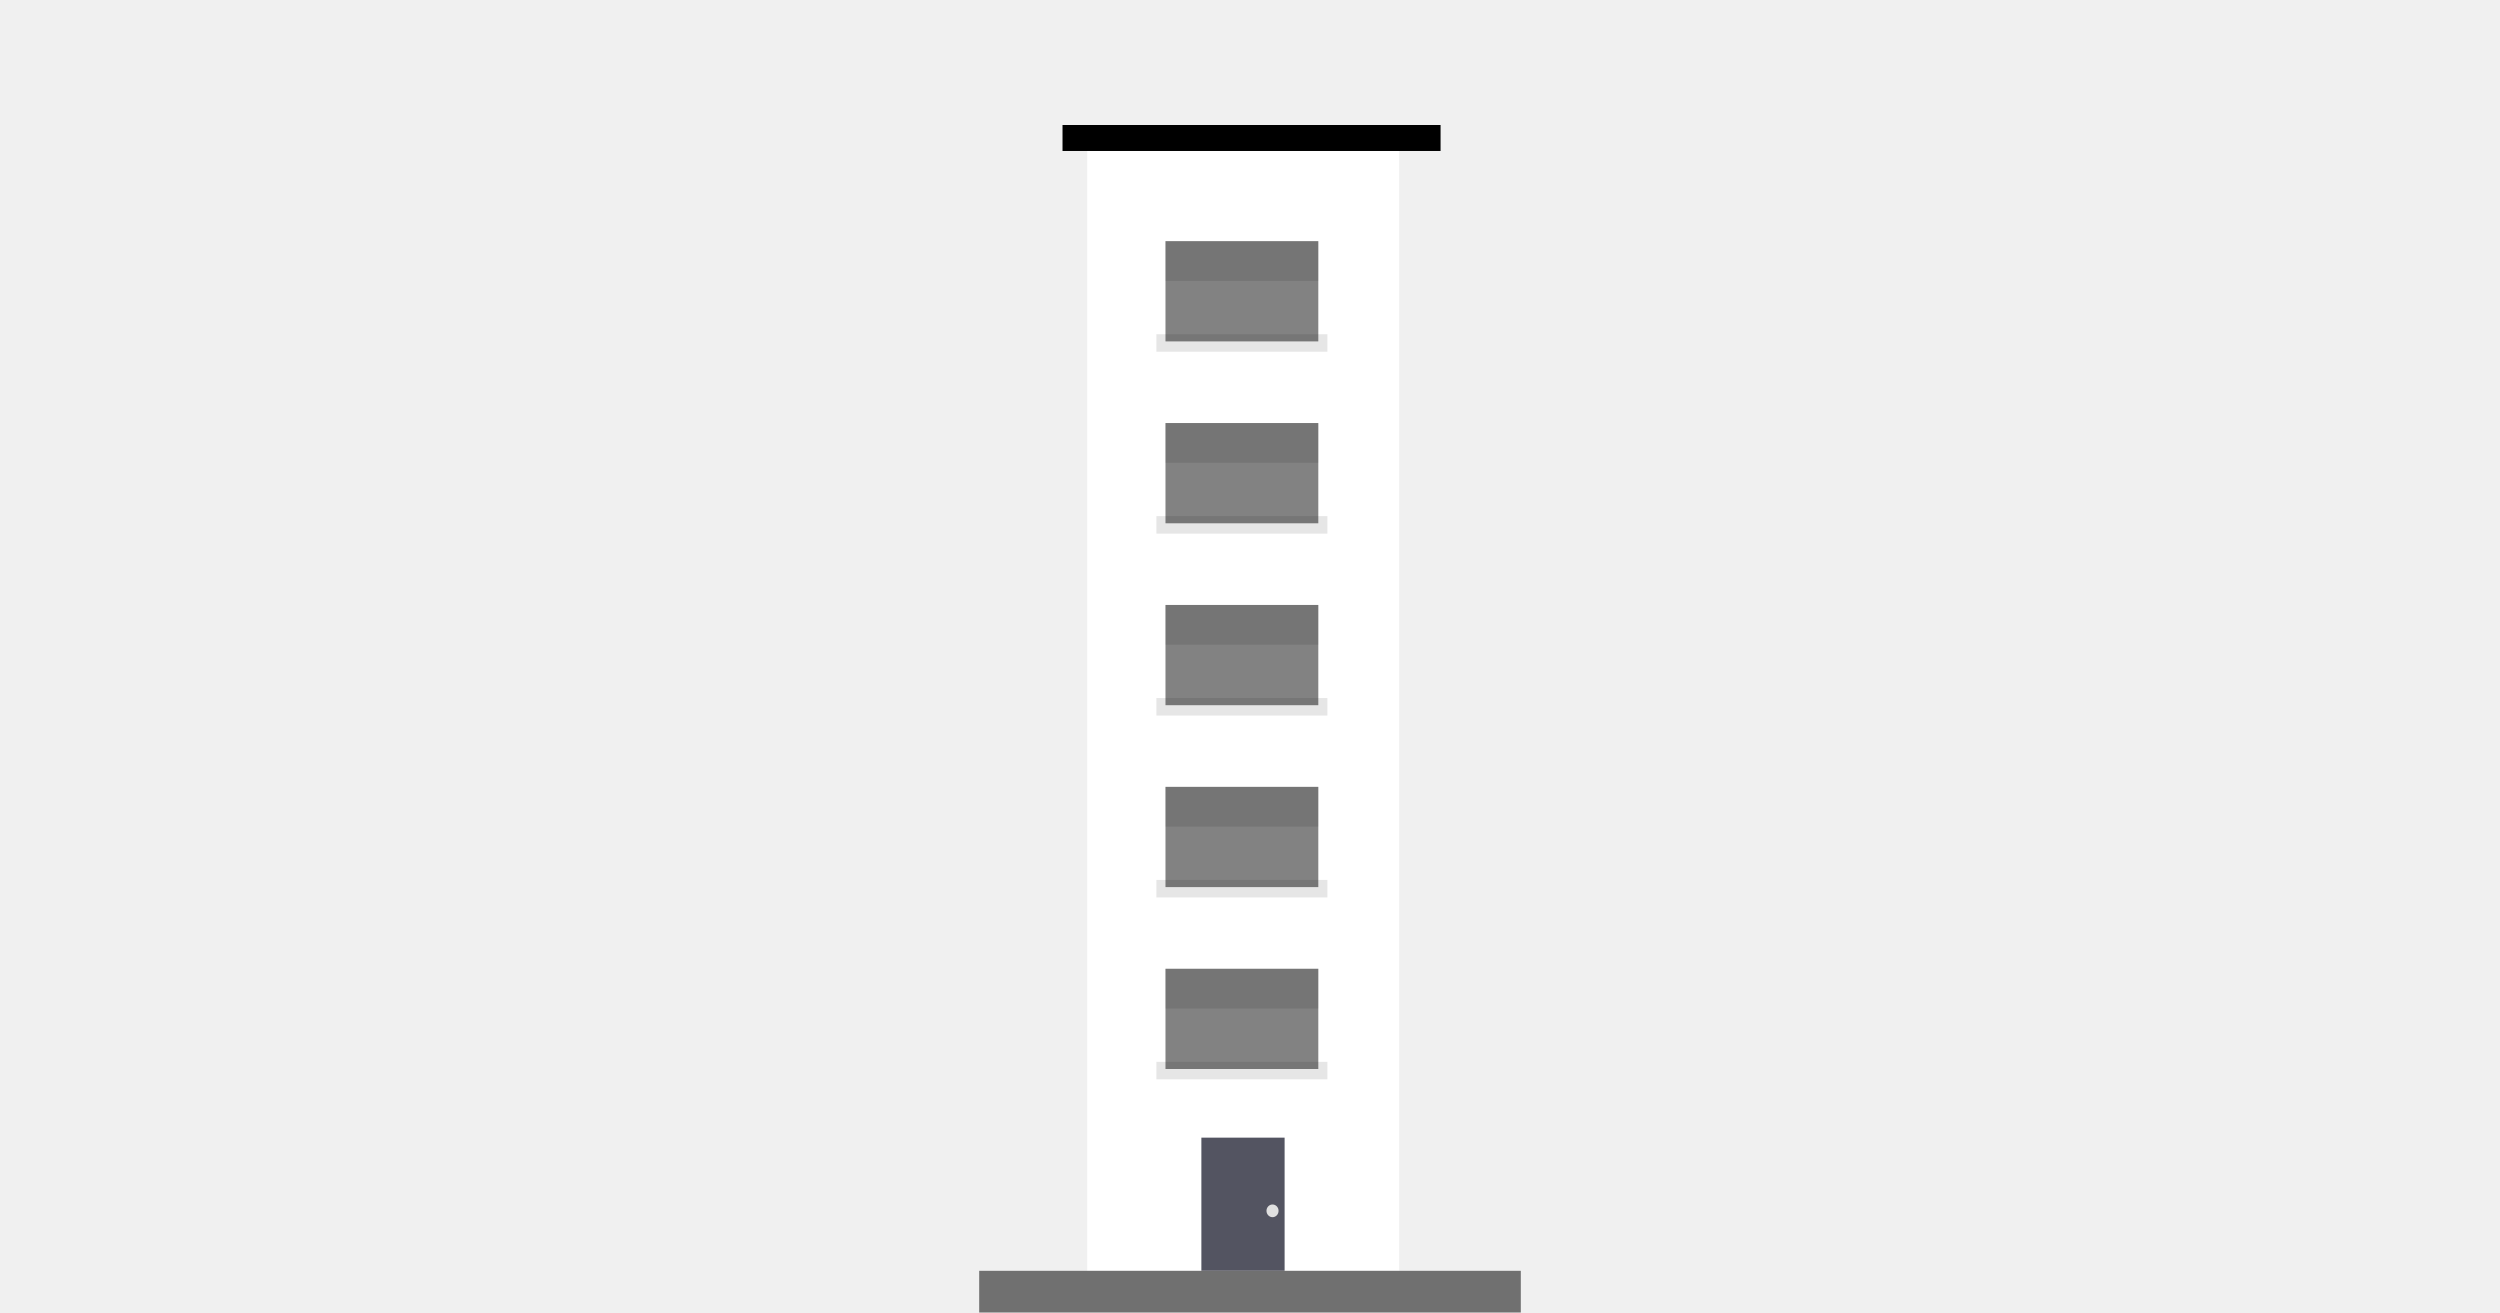
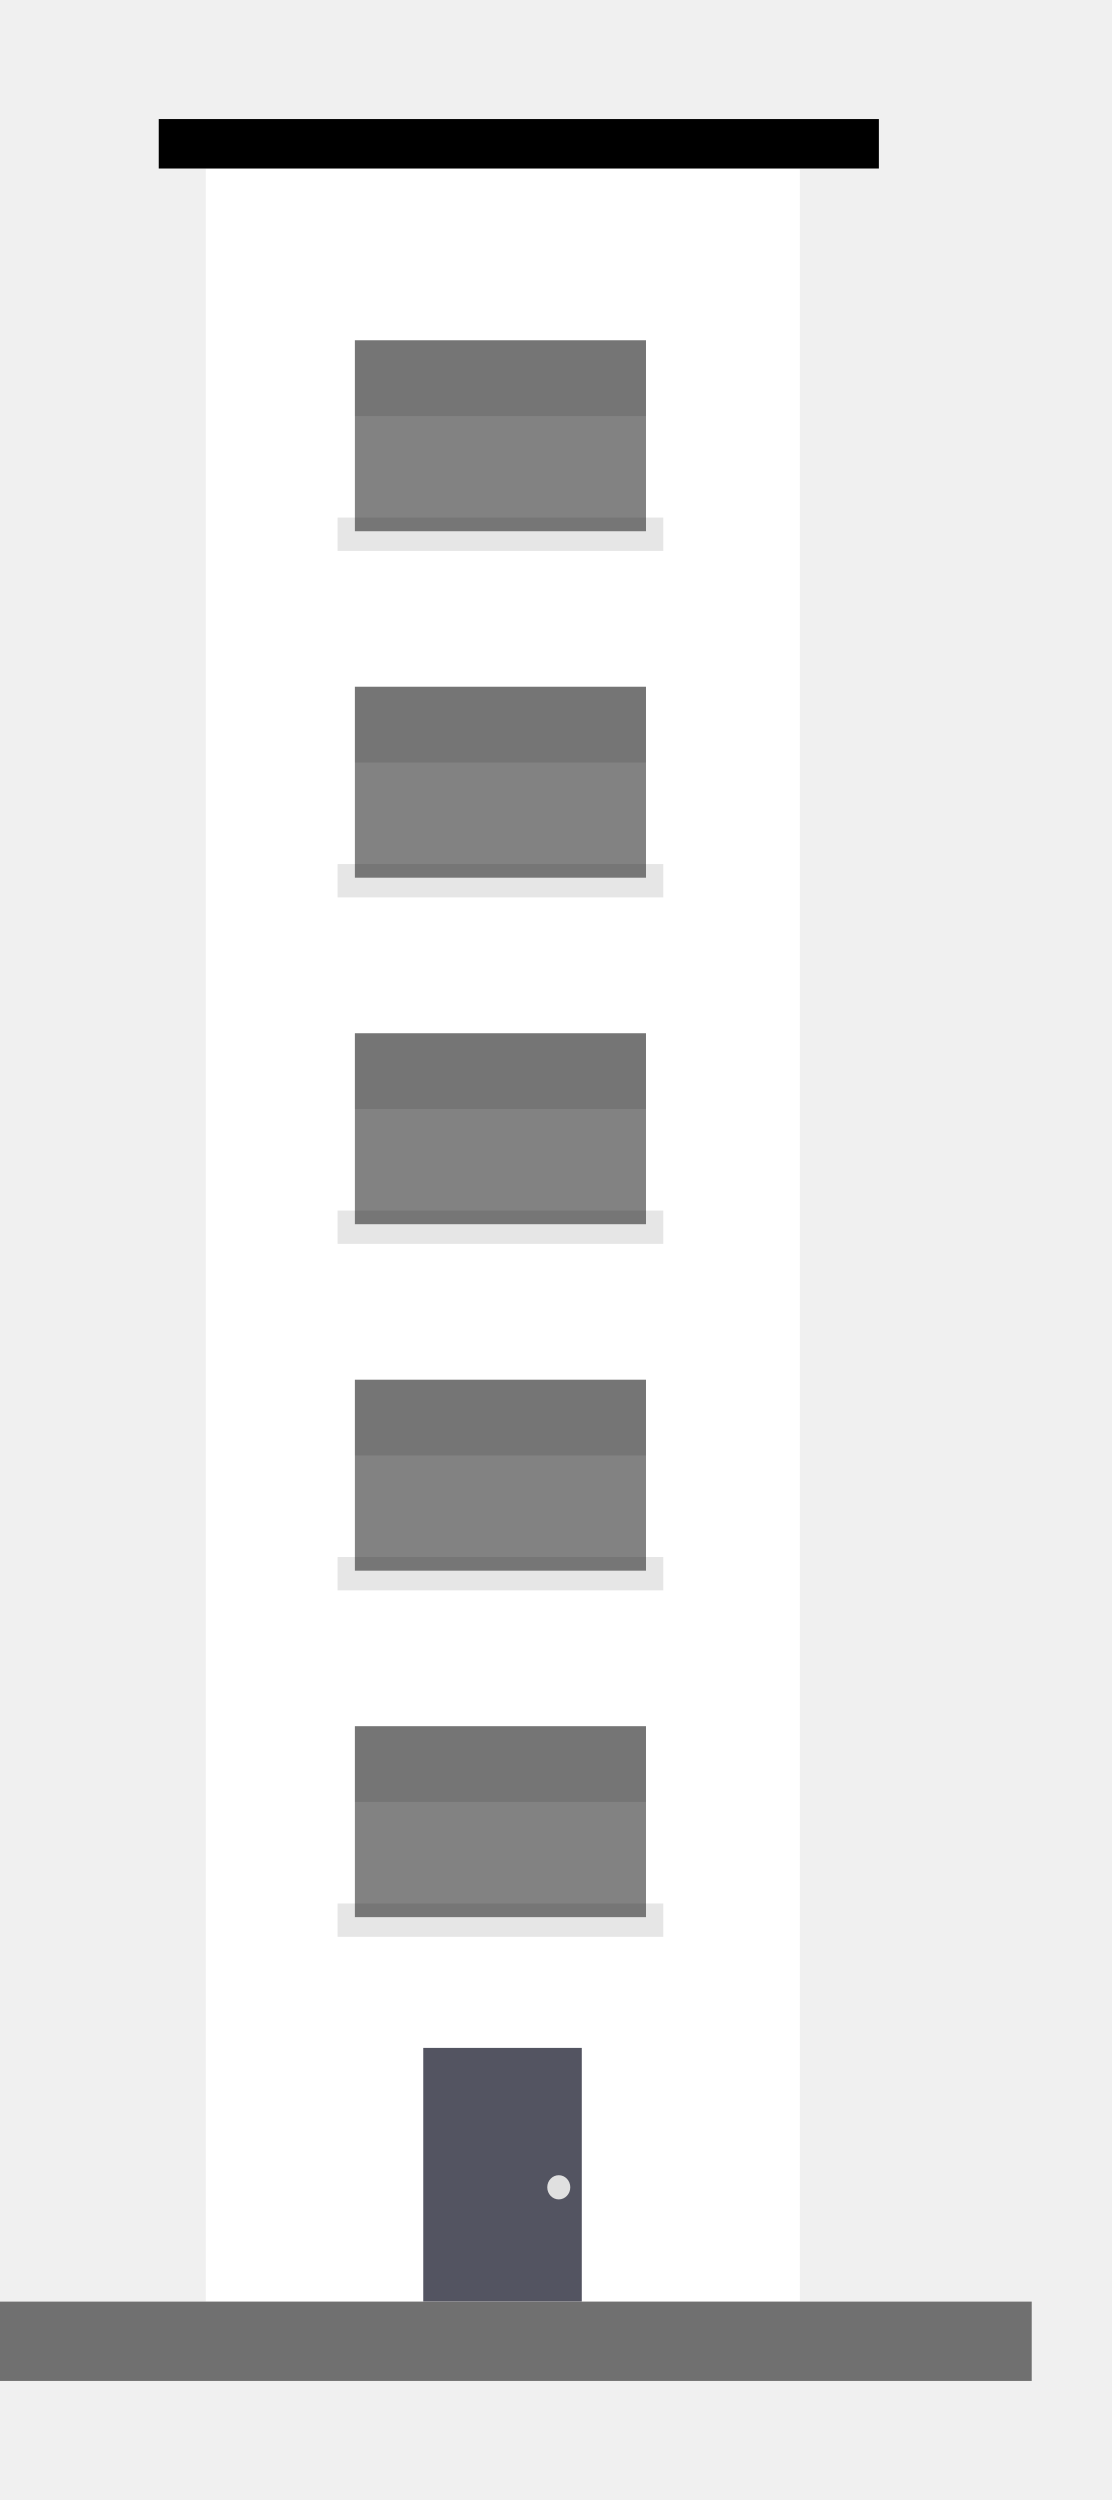
- <svg xmlns="http://www.w3.org/2000/svg" width="120" height="63" viewBox="0 0 120 63">
+ <svg xmlns="http://www.w3.org/2000/svg" width="28" height="63" viewBox="0 0 28 63">
  <defs>
    <clipPath id="clip-building-6">
-       <rect width="120" height="63" />
+       <rect width="28" height="63" />
    </clipPath>
  </defs>
  <g id="building-6" clip-path="url(#clip-building-6)">
-     <g id="Group_825" data-name="Group 825" transform="translate(71)">
+     <g id="Group_825" data-name="Group 825" transform="translate(24 -3)">
      <g id="Group_780" data-name="Group 780" transform="translate(-20 6)">
        <g id="Group_826" data-name="Group 826" transform="translate(0)">
          <rect id="Rectangle_487" data-name="Rectangle 487" width="14.971" height="55.57" transform="translate(1.186)" fill="#fff" />
          <g id="Group_726" data-name="Group 726" transform="translate(4.507 5.575)">
            <rect id="Rectangle_332" data-name="Rectangle 332" width="8.208" height="0.84" transform="translate(0 4.468)" opacity="0.1" />
            <rect id="Rectangle_333" data-name="Rectangle 333" width="7.336" height="4.812" transform="translate(0.436 0)" fill="#060606" opacity="0.5" />
            <g id="Group_536" data-name="Group 536" transform="translate(0.436 0)" opacity="0.1">
              <rect id="Rectangle_335" data-name="Rectangle 335" width="7.336" height="1.909" />
            </g>
          </g>
          <g id="Group_727" data-name="Group 727" transform="translate(4.507 14.306)">
            <rect id="Rectangle_332-2" data-name="Rectangle 332" width="8.208" height="0.84" transform="translate(0 4.468)" opacity="0.1" />
            <rect id="Rectangle_333-2" data-name="Rectangle 333" width="7.336" height="4.812" transform="translate(0.436 0)" fill="#060606" opacity="0.5" />
            <g id="Group_536-2" data-name="Group 536" transform="translate(0.436 0)" opacity="0.1">
              <rect id="Rectangle_335-2" data-name="Rectangle 335" width="7.336" height="1.909" />
            </g>
          </g>
          <g id="Group_728" data-name="Group 728" transform="translate(4.507 23.038)">
            <rect id="Rectangle_332-3" data-name="Rectangle 332" width="8.208" height="0.84" transform="translate(0 4.468)" opacity="0.1" />
            <rect id="Rectangle_333-3" data-name="Rectangle 333" width="7.336" height="4.812" transform="translate(0.436 0)" fill="#060606" opacity="0.5" />
            <g id="Group_536-3" data-name="Group 536" transform="translate(0.436 0)" opacity="0.1">
              <rect id="Rectangle_335-3" data-name="Rectangle 335" width="7.336" height="1.909" />
            </g>
          </g>
          <g id="Group_729" data-name="Group 729" transform="translate(4.507 31.769)">
            <rect id="Rectangle_332-4" data-name="Rectangle 332" width="8.208" height="0.84" transform="translate(0 4.468)" opacity="0.1" />
            <rect id="Rectangle_333-4" data-name="Rectangle 333" width="7.336" height="4.812" transform="translate(0.436 0)" fill="#060606" opacity="0.5" />
            <g id="Group_536-4" data-name="Group 536" transform="translate(0.436 0)" opacity="0.1">
              <rect id="Rectangle_335-4" data-name="Rectangle 335" width="7.336" height="1.909" />
            </g>
          </g>
          <g id="Group_730" data-name="Group 730" transform="translate(4.507 40.5)">
            <rect id="Rectangle_332-5" data-name="Rectangle 332" width="8.208" height="0.84" transform="translate(0 4.468)" opacity="0.1" />
            <rect id="Rectangle_333-5" data-name="Rectangle 333" width="7.336" height="4.812" transform="translate(0.436 0)" fill="#060606" opacity="0.5" />
            <g id="Group_536-5" data-name="Group 536" transform="translate(0.436 0)" opacity="0.1">
              <rect id="Rectangle_335-5" data-name="Rectangle 335" width="7.336" height="1.909" />
            </g>
          </g>
          <g id="Rectangle_488" data-name="Rectangle 488" fill="#fff" stroke="#000" stroke-width="1">
            <rect width="18.148" height="1.247" stroke="none" />
            <rect x="0.5" y="0.5" width="17.148" height="0.247" fill="none" />
          </g>
          <g id="Group_731" data-name="Group 731" transform="translate(6.666 48.607)">
            <g id="Group_732" data-name="Group 732" transform="translate(0 0)">
              <rect id="Rectangle_331" data-name="Rectangle 331" width="3.995" height="7.027" fill="#535461" />
              <ellipse id="Ellipse_257" data-name="Ellipse 257" cx="0.29" cy="0.305" rx="0.29" ry="0.305" transform="translate(3.125 3.208)" fill="#e0e0e0" />
            </g>
          </g>
        </g>
      </g>
    </g>
-     <g id="Rectangle_506" data-name="Rectangle 506" transform="translate(47 61)" fill="#fff" stroke="#707070" stroke-width="1">
+     <g id="Rectangle_506" data-name="Rectangle 506" transform="translate(0 58)" fill="#fff" stroke="#707070" stroke-width="1">
      <rect width="26" height="2" stroke="none" />
      <rect x="0.5" y="0.5" width="25" height="1" fill="none" />
    </g>
  </g>
</svg>
